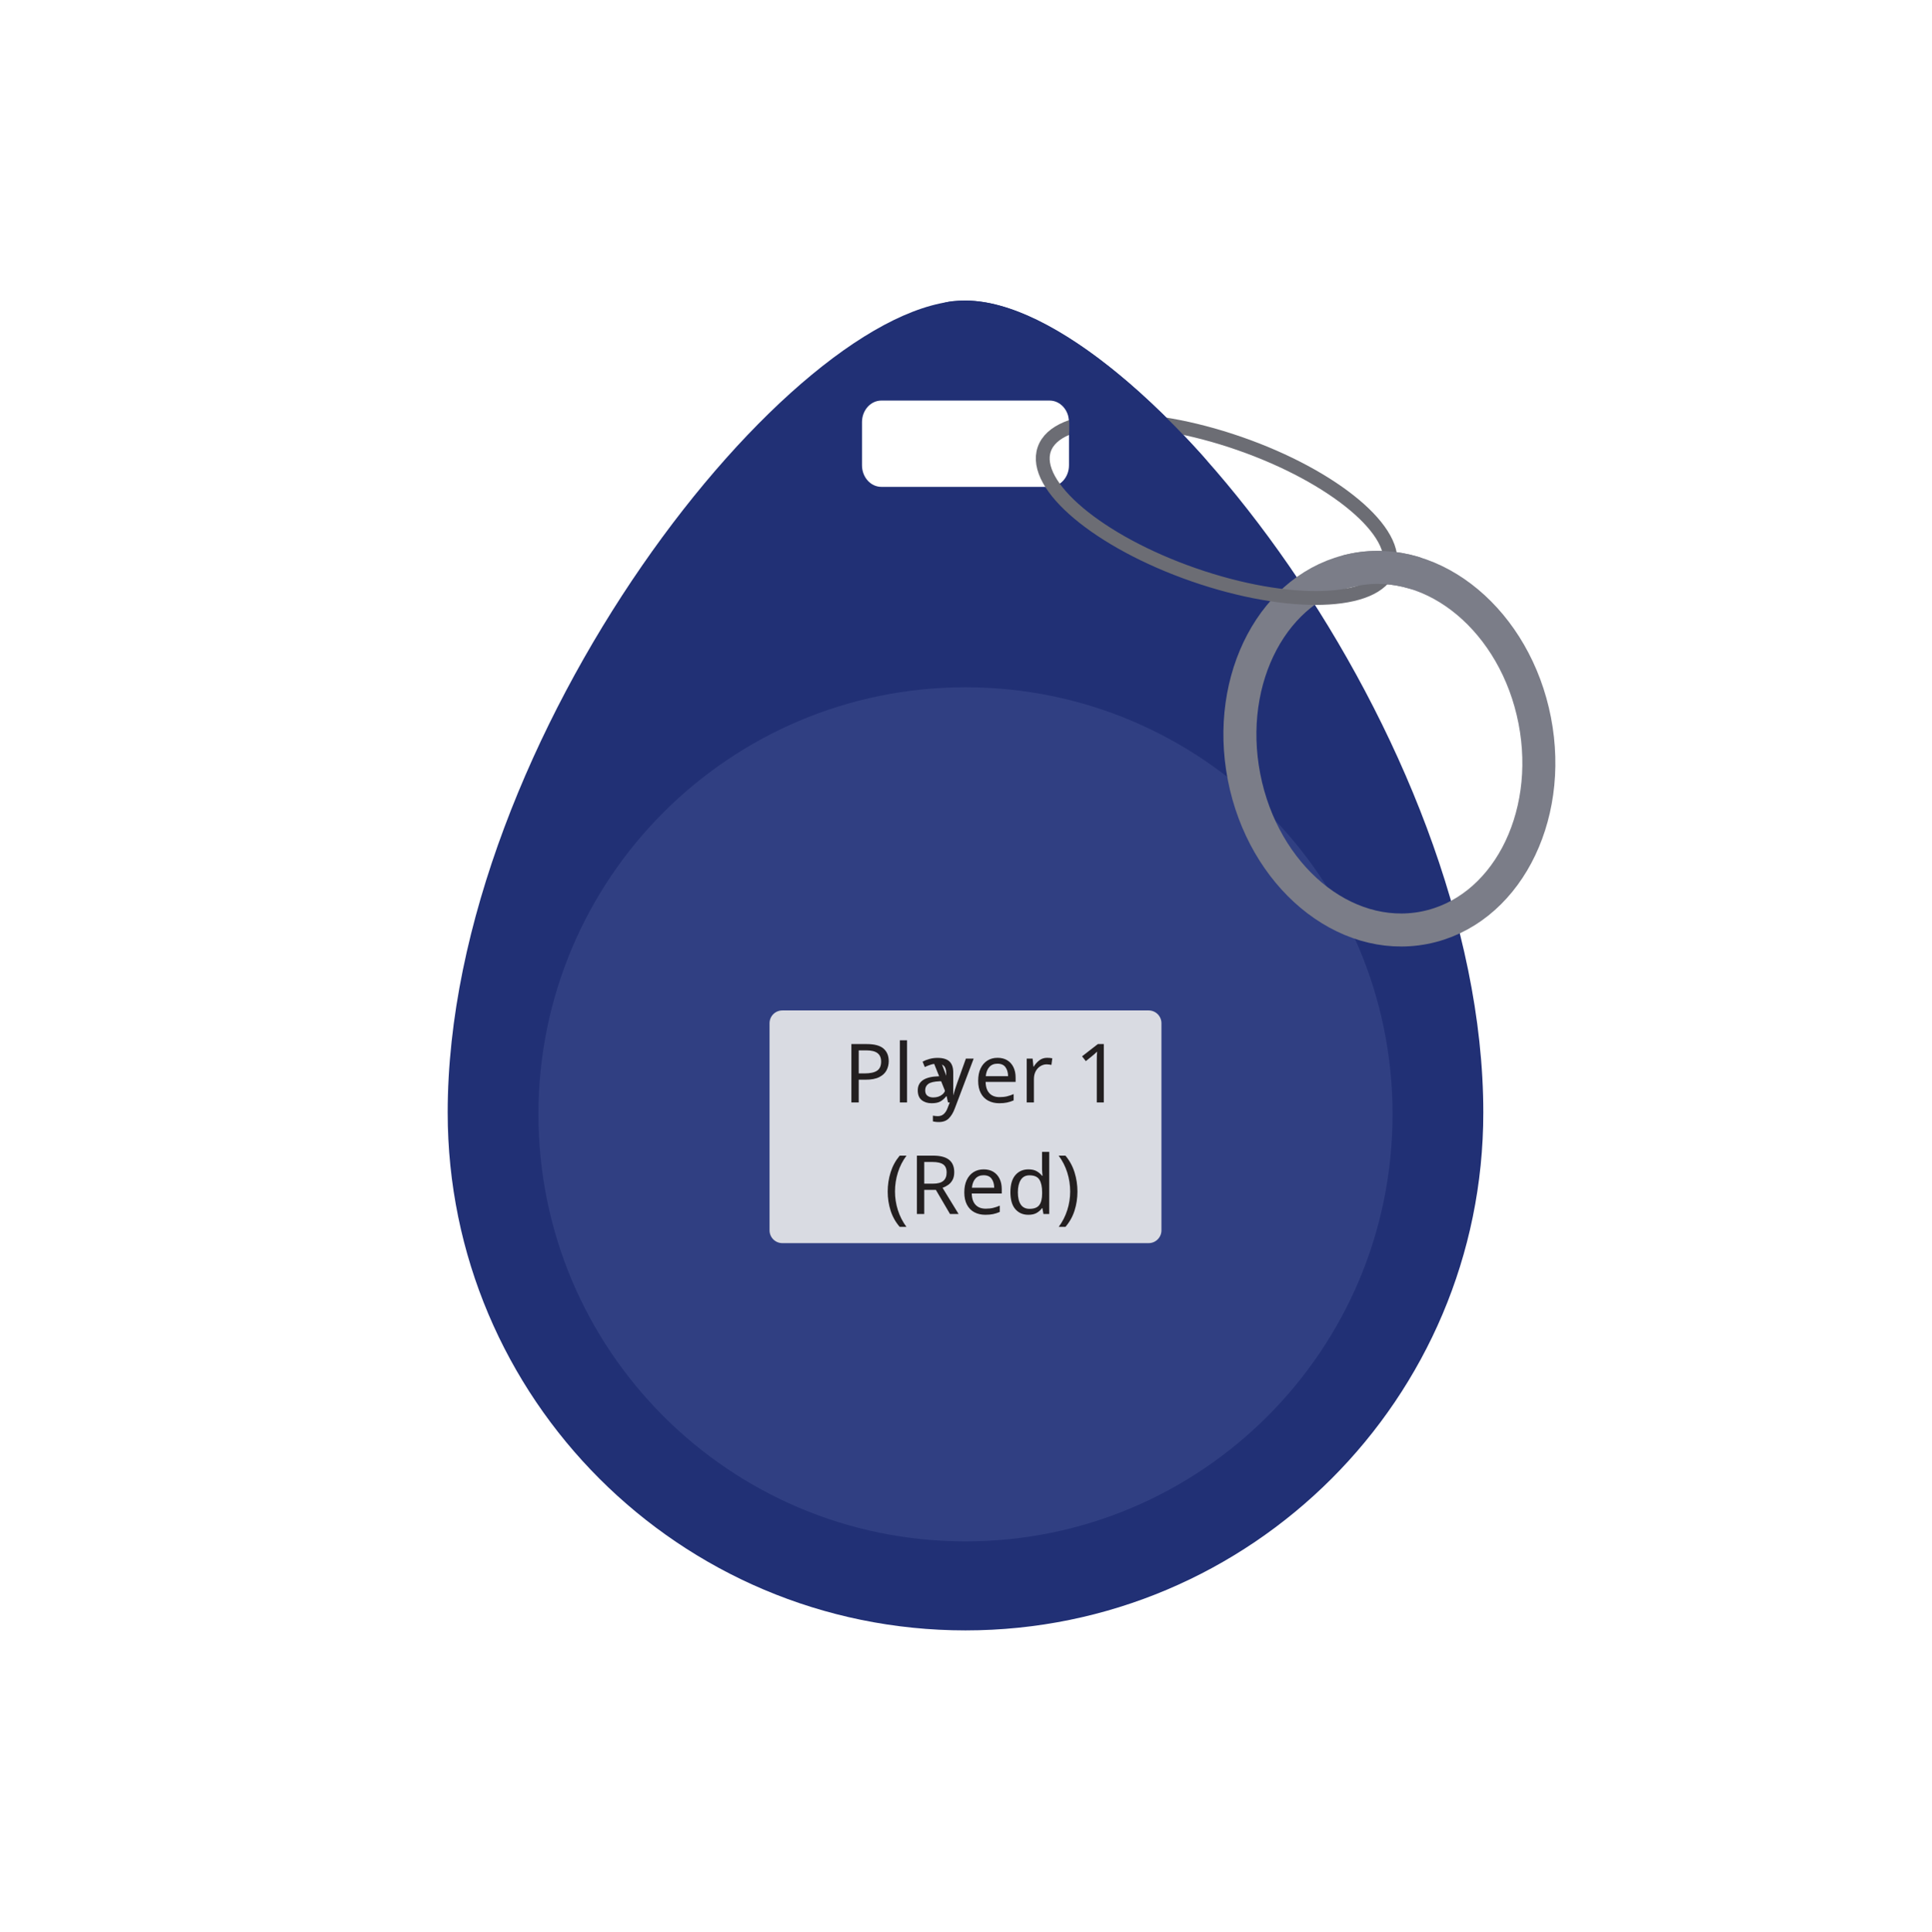
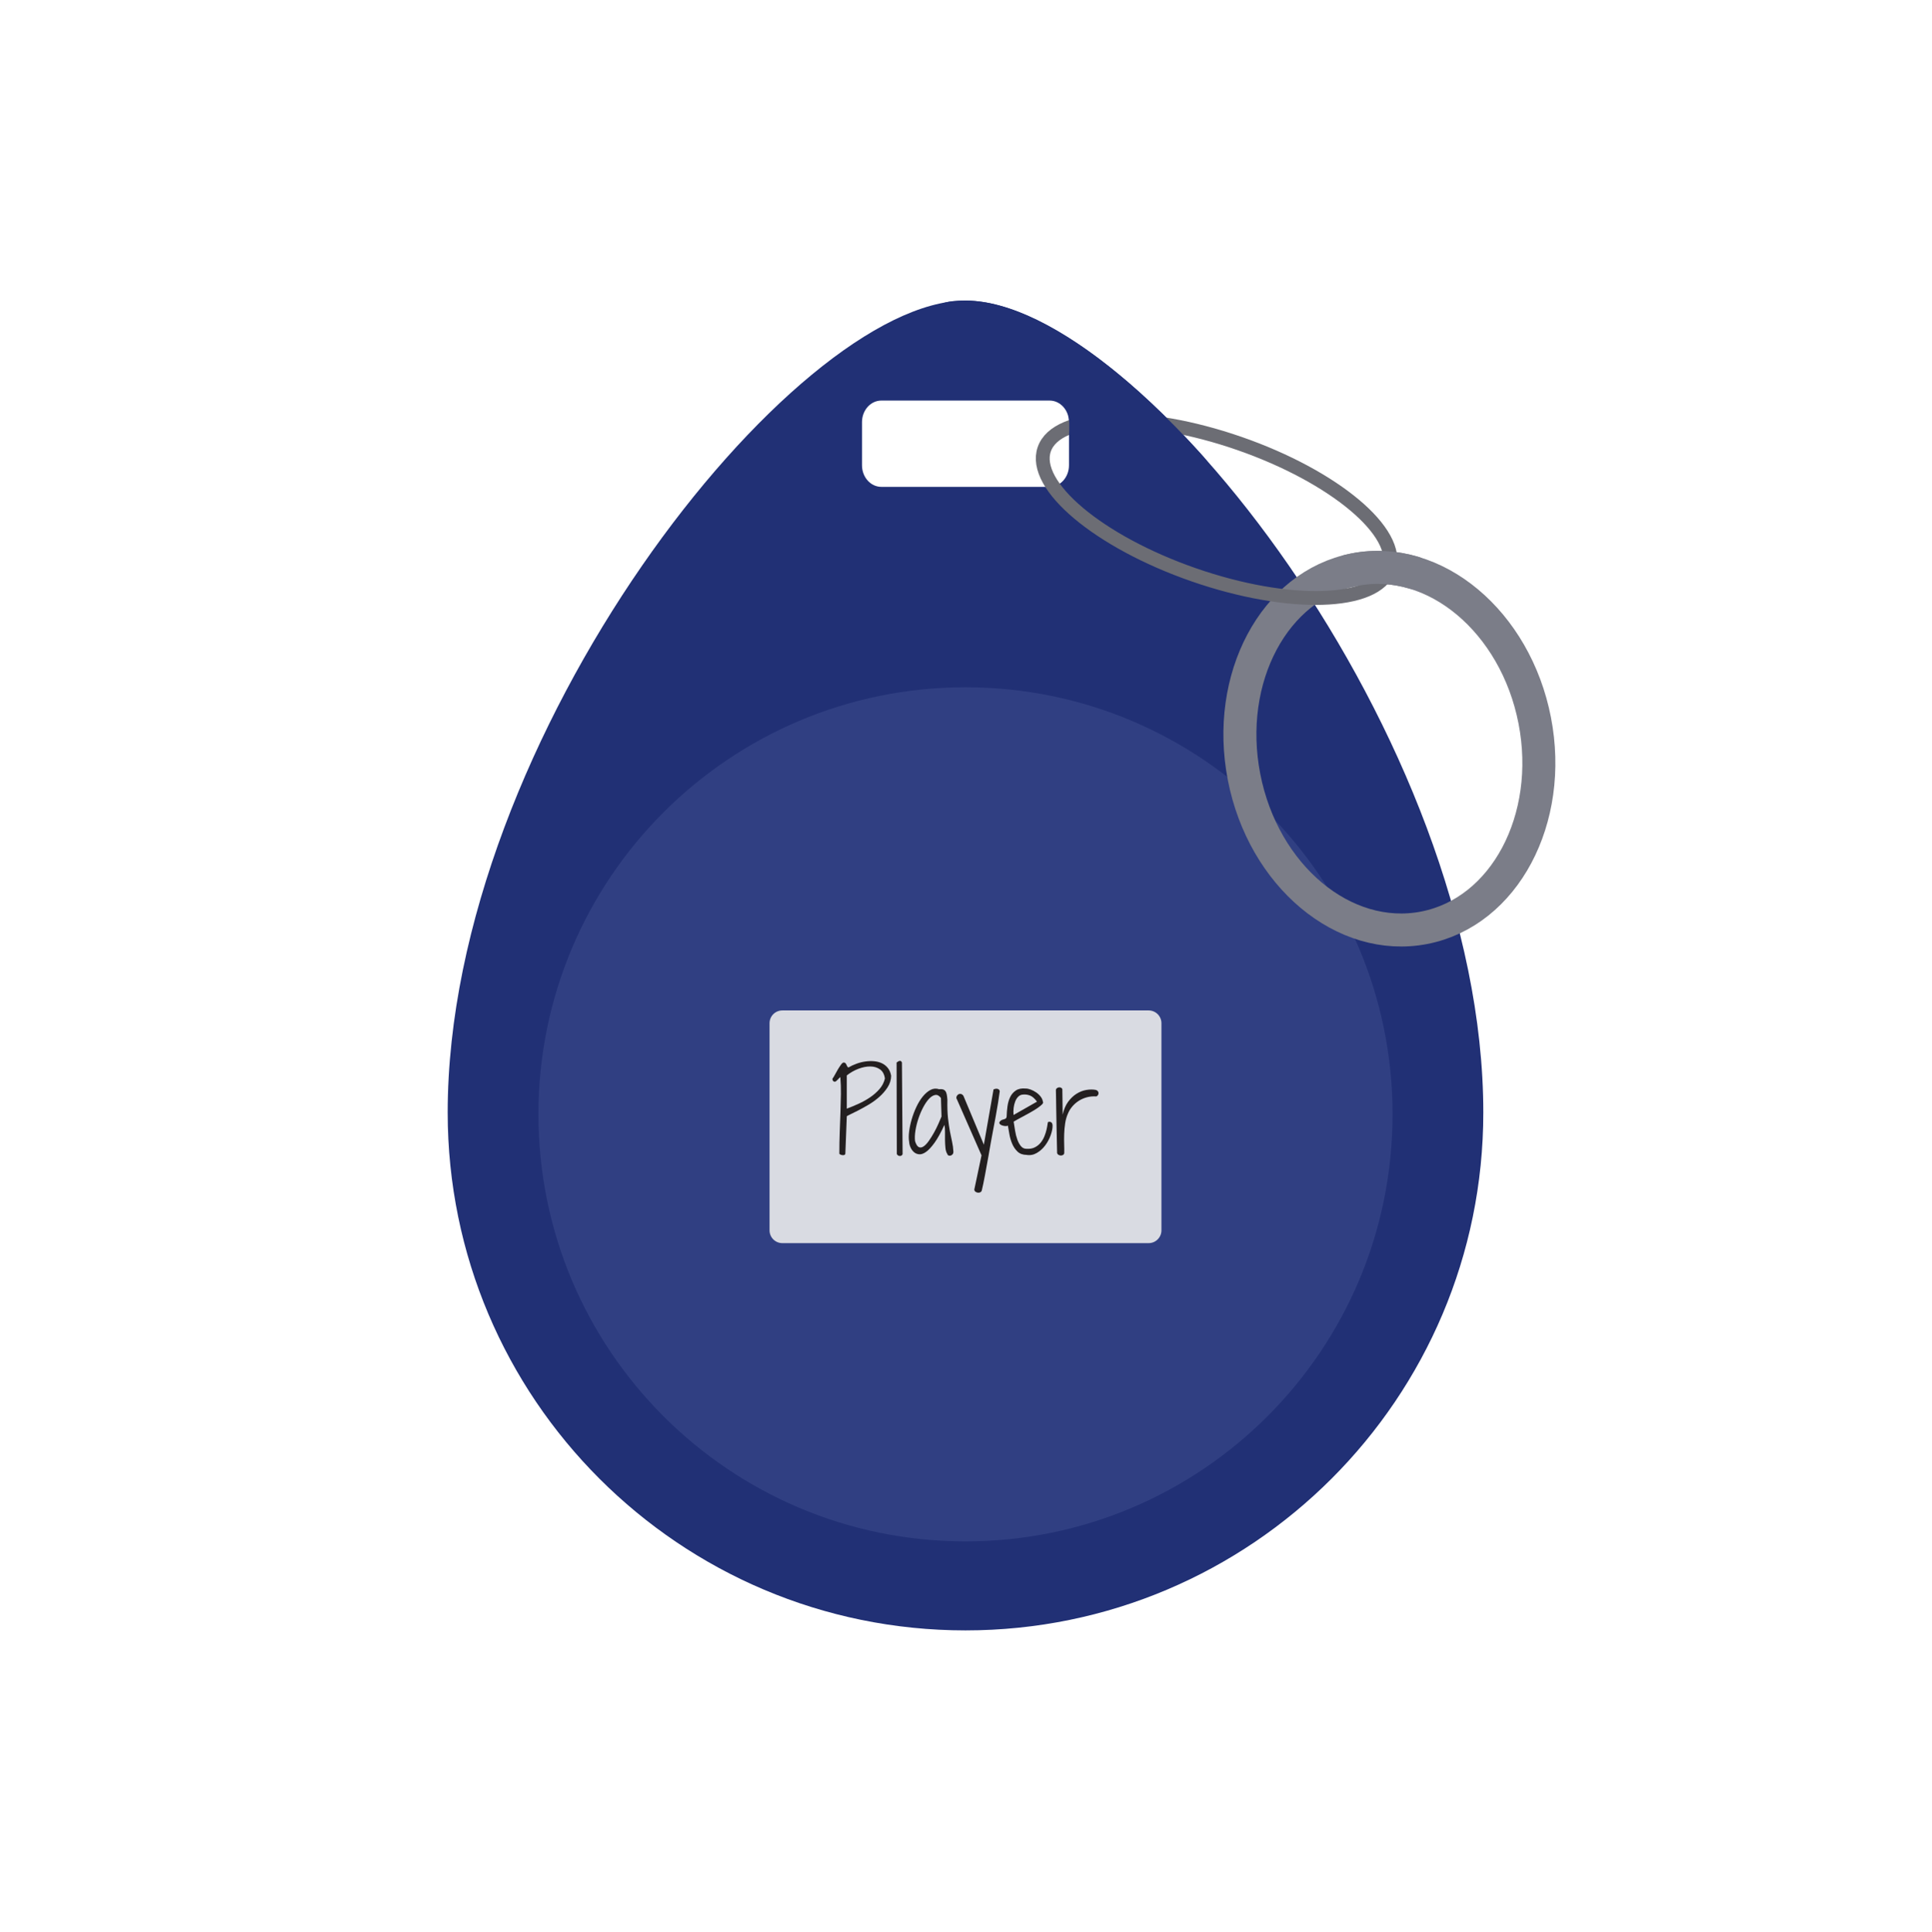
<svg xmlns="http://www.w3.org/2000/svg" width="100%" height="100%" viewBox="0 0 2268 2268" version="1.1" xml:space="preserve" style="fill-rule:evenodd;clip-rule:evenodd;stroke-linecap:round;stroke-linejoin:round;stroke-miterlimit:1.5;">
  <g id="Player_Tag">
    <path d="M1133.86,353.001c202.704,-0 608.112,513.155 608.112,953.603c-0,335.626 -272.486,608.112 -608.112,608.112c-335.626,-0 -608.111,-272.486 -608.111,-608.112c-0,-440.448 405.407,-953.603 608.111,-953.603Zm121.539,142.747c-0,-13.984 -10.185,-25.338 -22.731,-25.338l-197.616,-0c-12.545,-0 -22.73,11.354 -22.73,25.338l-0,50.677c-0,13.985 10.185,25.339 22.73,25.339l197.616,-0c12.546,-0 22.731,-11.354 22.731,-25.339l-0,-50.677Z" style="fill:#213075;" />
    <circle cx="1133.86" cy="1308.65" r="501.539" style="fill:#303f82;" />
    <path d="M1802.36,846.042c22.584,116.065 -35.562,225.177 -129.765,243.507c-94.204,18.33 -189.02,-61.019 -211.603,-177.085c-22.584,-116.065 35.562,-225.177 129.765,-243.506c94.204,-18.33 189.02,61.019 211.603,177.084Z" style="fill:none;stroke:#7b7d88;stroke-width:38.77px;" />
    <path d="M1455.54,520.795c111.69,38.813 190.359,104.883 175.567,147.451c-14.792,42.567 -117.48,45.615 -229.171,6.802c-111.69,-38.813 -190.359,-104.883 -175.567,-147.451c14.793,-42.567 117.481,-45.615 229.171,-6.802Z" style="fill:none;stroke:#6c6d74;stroke-width:16.26px;" />
    <path d="M1583.77,670.5c2.307,-0.57 4.638,-1.085 6.991,-1.542c23.51,-4.575 47.058,-3.066 69.512,3.58" style="fill:none;stroke:#7b7d88;stroke-width:38.77px;" />
    <path d="M1133.86,353.001c60.344,-0 138.651,45.476 218.879,120.972c18.795,17.687 37.696,37.021 56.495,57.805c86.263,95.364 -153.835,-21.119 -153.835,-21.119c-0,-0 3.822,-38.645 -12.64,-49.691c-90.87,-60.973 -193.696,-107.967 -108.899,-107.967Z" style="fill:#213075;" />
    <path d="M1363.98,1201.65l0,243.255c0,8.282 -6.724,15.006 -15.006,15.006l-430.228,0c-8.282,0 -15.006,-6.724 -15.006,-15.006l0,-243.255c0,-8.282 6.724,-15.006 15.006,-15.006l430.228,-0c8.282,-0 15.006,6.724 15.006,15.006Z" style="fill:#d9dbe2;" />
-     <g transform="matrix(1.89791,0,0,1.89791,-6793.83,-9109.39)">
-       <text x="4101.55px" y="5481.85px" style="font-family:'ShadowsIntoLightTwo-Regular', 'Shadows Into Light Two';font-size:50.582px;fill:#231f20;">Pla<tspan x="4156.33px " y="5481.85px ">y</tspan>er 1</text>
-       <g transform="matrix(50.5819,0,0,50.5819,4227.88,5550.87)" />
-       <text x="4126.91px" y="5550.88px" style="font-family:'ShadowsIntoLightTwo-Regular', 'Shadows Into Light Two';font-size:50.582px;fill:#231f20;">(Red)</text>
+     <g>
+       <path d="M985.715,1354.99c0,-8.965 0.152,-17.494 0.457,-25.588c0.305,-8.094 0.587,-15.84 0.849,-23.238c0.261,-7.397 0.435,-14.512 0.522,-21.344c0.087,-6.833 -0.131,-13.469 -0.653,-19.909c-0.435,0.261 -0.936,0.696 -1.501,1.305c-0.566,0.61 -1.132,1.219 -1.697,1.828c-0.566,0.609 -1.154,1.153 -1.763,1.632c-0.609,0.479 -1.131,0.718 -1.566,0.718c-0.697,-0 -1.328,-0.283 -1.893,-0.849c-0.566,-0.565 -0.849,-1.283 -0.849,-2.154l0,-0.391c0,-0.087 0.044,-0.218 0.131,-0.392c0.783,-0.957 1.718,-2.48 2.806,-4.569c1.088,-2.089 2.263,-4.178 3.525,-6.267c1.262,-2.088 2.481,-3.938 3.656,-5.548c1.174,-1.61 2.197,-2.415 3.067,-2.415c0.871,-0 1.524,0.217 1.959,0.653c0.435,0.435 0.805,0.957 1.109,1.566c0.305,0.609 0.61,1.262 0.914,1.958c0.305,0.697 0.805,1.262 1.502,1.698c2.959,-1.741 6.179,-3.242 9.66,-4.504c3.481,-1.262 6.985,-2.133 10.509,-2.611c3.525,-0.479 6.941,-0.566 10.248,-0.261c3.308,0.304 6.332,1.109 9.074,2.415c2.741,1.305 5.069,3.176 6.984,5.613c1.915,2.437 3.177,5.483 3.786,9.139c-0.087,4.787 -1.48,9.269 -4.178,13.446c-2.698,4.178 -6.005,7.986 -9.921,11.423c-3.917,3.438 -8.138,6.484 -12.664,9.139c-4.525,2.654 -8.703,4.961 -12.532,6.919c-3.83,1.958 -6.963,3.503 -9.4,4.634c-2.437,1.132 -3.568,1.828 -3.394,2.089l-1.697,43.604c-0,0.696 -0.305,1.196 -0.914,1.501c-0.609,0.304 -1.306,0.435 -2.089,0.392c-0.783,-0.044 -1.567,-0.218 -2.35,-0.523c-0.783,-0.304 -1.349,-0.674 -1.697,-1.109Zm8.747,-53.003c4.438,-1.654 9.051,-3.569 13.838,-5.744c4.787,-2.176 9.269,-4.678 13.447,-7.507c4.177,-2.829 7.854,-6.049 11.031,-9.661c3.177,-3.611 5.331,-7.767 6.462,-12.467c-0.696,-4.961 -2.633,-8.551 -5.809,-10.77c-3.177,-2.22 -6.963,-3.351 -11.358,-3.395c-4.395,-0.043 -9.051,0.871 -13.969,2.742c-4.917,1.871 -9.465,4.46 -13.642,7.768l-0,39.034Z" style="fill:#231f20;fill-rule:nonzero;" />
+       <path d="M1052.95,1247.81c0.522,-0.348 1.066,-0.718 1.632,-1.11c0.565,-0.391 1.153,-0.653 1.762,-0.783c0.609,-0.131 1.153,-0.065 1.632,0.196c0.479,0.261 0.892,0.827 1.24,1.697l0.783,107.703c-0.435,0.87 -1,1.458 -1.697,1.762c-0.696,0.305 -1.392,0.392 -2.088,0.261c-0.697,-0.13 -1.328,-0.413 -1.893,-0.848c-0.566,-0.435 -0.936,-0.958 -1.11,-1.567l-0.261,-107.311Z" style="fill:#231f20;fill-rule:nonzero;" />
+       <path d="M1112.61,1355.38c-1.219,-1.827 -1.98,-4.221 -2.285,-7.18c-0.305,-2.959 -0.479,-6.07 -0.522,-9.334c-0.044,-3.264 -0.044,-6.484 -0,-9.661c0.043,-3.176 -0.196,-5.896 -0.718,-8.159c-4.091,8.964 -7.942,15.949 -11.554,20.953c-3.612,5.004 -6.919,8.573 -9.921,10.705c-3.003,2.132 -5.723,3.09 -8.16,2.872c-2.437,-0.217 -4.504,-1.088 -6.201,-2.611c-1.697,-1.523 -3.024,-3.394 -3.982,-5.613c-0.957,-2.22 -1.479,-4.33 -1.566,-6.332c-0.609,-3.307 -0.631,-7.289 -0.065,-11.945c0.565,-4.657 1.566,-9.465 3.002,-14.426c1.436,-4.961 3.264,-9.813 5.483,-14.556c2.22,-4.743 4.744,-8.856 7.572,-12.337c2.829,-3.481 5.853,-6.071 9.073,-7.768c3.22,-1.697 6.571,-1.98 10.053,-0.848c1.74,-0.174 3.198,-0.109 4.373,0.195c1.175,0.305 2.154,0.936 2.937,1.893c0.784,0.958 1.349,2.285 1.697,3.982c0.349,1.697 0.61,3.851 0.784,6.462c-0.174,8.443 0.065,15.623 0.718,21.541c0.652,5.918 1.414,11.14 2.284,15.666c0.871,4.526 1.719,8.616 2.546,12.271c0.827,3.656 1.327,7.442 1.501,11.358c0,1.393 -0.348,2.459 -1.044,3.199c-0.696,0.739 -1.48,1.218 -2.35,1.436c-0.87,0.217 -1.675,0.152 -2.415,-0.196c-0.74,-0.348 -1.153,-0.87 -1.24,-1.567Zm-7.572,-65.927c-2.089,-2.785 -4.352,-3.96 -6.789,-3.525c-2.437,0.435 -4.852,1.937 -7.245,4.504c-2.394,2.568 -4.678,5.918 -6.854,10.052c-2.176,4.134 -4.047,8.551 -5.614,13.251c-1.566,4.7 -2.719,9.378 -3.459,14.034c-0.74,4.656 -0.892,8.769 -0.457,12.337c1.218,3.917 2.698,6.266 4.439,7.05c1.74,0.783 3.611,0.5 5.613,-0.849c2.002,-1.349 4.047,-3.503 6.136,-6.462c2.089,-2.959 4.091,-6.158 6.005,-9.595c1.915,-3.438 3.634,-6.876 5.157,-10.314c1.523,-3.438 2.763,-6.331 3.721,-8.681l-0.653,-21.802Z" style="fill:#231f20;fill-rule:nonzero;" />
+       <path d="M1152.69,1356.82l-28.851,-65.666c-0.696,-1.044 -0.87,-2.11 -0.522,-3.198c0.348,-1.088 0.957,-1.937 1.827,-2.546c0.871,-0.609 1.893,-0.849 3.068,-0.718c1.175,0.131 2.241,0.849 3.199,2.154l24.021,57.442l11.358,-64.883c0.522,-0.261 1.153,-0.479 1.893,-0.653c0.739,-0.174 1.479,-0.218 2.219,-0.131c0.74,0.088 1.414,0.349 2.023,0.784c0.61,0.435 1.001,1.131 1.175,2.089c-0.435,3.481 -1.088,7.92 -1.958,13.316c-0.87,5.396 -1.828,10.944 -2.872,16.645c-1.044,5.7 -2.067,11.14 -3.068,16.318c-1.001,5.179 -1.762,9.291 -2.285,12.337c-0.348,1.828 -0.783,4.286 -1.305,7.376c-0.522,3.09 -1.11,6.462 -1.762,10.118c-0.653,3.655 -1.349,7.463 -2.089,11.423c-0.74,3.96 -1.436,7.767 -2.089,11.423c-0.653,3.655 -1.306,6.984 -1.958,9.987c-0.653,3.002 -1.197,5.417 -1.632,7.245c-0.174,1.045 -0.696,1.828 -1.567,2.35c-0.87,0.522 -1.827,0.74 -2.872,0.653c-1.044,-0.087 -2.023,-0.435 -2.937,-1.045c-0.914,-0.609 -1.414,-1.479 -1.501,-2.611l8.485,-40.209Z" style="fill:#231f20;fill-rule:nonzero;" />
+       <path d="M1183.63,1321.83c-0.609,0.522 -1.675,0.718 -3.198,0.588c-1.523,-0.131 -2.916,-0.457 -4.178,-0.979c-1.262,-0.523 -2.11,-1.241 -2.545,-2.155c-0.436,-0.913 0.087,-1.98 1.566,-3.198c0.609,-0.522 1.284,-0.892 2.024,-1.11c0.74,-0.217 1.479,-0.435 2.219,-0.652c0.74,-0.218 1.349,-0.544 1.828,-0.979c0.478,-0.436 0.761,-1.132 0.848,-2.089c0.087,-3.917 0.414,-7.92 0.979,-12.011c0.566,-4.09 1.632,-7.746 3.199,-10.966c1.566,-3.22 3.808,-5.788 6.723,-7.702c2.916,-1.915 6.767,-2.655 11.554,-2.22c1.74,0 3.699,0.414 5.874,1.241c2.176,0.826 4.265,1.914 6.267,3.263c2.002,1.349 3.742,2.959 5.222,4.831c1.479,1.871 2.393,3.894 2.741,6.07c0.61,0.87 0.261,1.958 -1.044,3.264c-1.306,1.305 -3.133,2.763 -5.483,4.373c-2.35,1.61 -5.005,3.242 -7.964,4.896c-2.959,1.653 -5.809,3.22 -8.551,4.7c-2.741,1.479 -5.156,2.785 -7.245,3.916c-2.089,1.132 -3.438,1.915 -4.047,2.35c0.522,3.394 1.088,6.963 1.697,10.705c0.609,3.742 1.48,7.18 2.611,10.313c1.131,3.134 2.546,5.723 4.243,7.768c1.697,2.045 3.851,3.068 6.462,3.068c3.829,0.261 7.115,-0.305 9.857,-1.697c2.741,-1.393 5.026,-3.22 6.853,-5.483c1.828,-2.263 3.286,-4.744 4.374,-7.442c1.088,-2.698 1.914,-5.265 2.48,-7.702c0.566,-2.437 0.958,-4.504 1.175,-6.201c0.218,-1.697 0.413,-2.633 0.588,-2.807c0.957,-0.522 2.045,-0.544 3.263,-0.065c1.219,0.479 1.915,1.762 2.089,3.851c0.087,3.394 -0.653,7.267 -2.219,11.619c-1.567,4.352 -3.721,8.355 -6.462,12.01c-2.742,3.656 -6.006,6.593 -9.792,8.813c-3.786,2.219 -7.811,2.98 -12.075,2.284c-4.439,-0.087 -7.964,-1.371 -10.575,-3.851c-2.611,-2.48 -4.678,-5.483 -6.201,-9.008c-1.523,-3.525 -2.633,-7.245 -3.329,-11.162c-0.696,-3.916 -1.305,-7.398 -1.828,-10.444Zm34.204,-28.068c-2.785,-3.829 -5.613,-6.266 -8.485,-7.311c-2.873,-1.044 -5.832,-1.349 -8.878,-0.913c-1.827,0.261 -3.438,1.109 -4.83,2.545c-1.393,1.436 -2.524,3.264 -3.394,5.483c-0.871,2.22 -1.48,4.7 -1.828,7.442c-0.348,2.741 -0.392,5.548 -0.131,8.42l27.546,-15.666Z" style="fill:#231f20;fill-rule:nonzero;" />
+       <path d="M1241.46,1354.21c-0.262,-12.01 -0.479,-22.193 -0.653,-30.548c-0.174,-8.355 -0.305,-15.274 -0.392,-20.757c-0.087,-5.483 -0.152,-9.77 -0.196,-12.859c-0.043,-3.09 -0.087,-5.375 -0.13,-6.854c-0.044,-1.48 -0.065,-2.372 -0.065,-2.677l-0,-0.587c0.087,-0.783 0.478,-1.436 1.174,-1.958c0.697,-0.522 1.458,-0.849 2.285,-0.979c0.827,-0.131 1.632,-0.022 2.415,0.326c0.784,0.348 1.349,0.914 1.697,1.697l0.392,30.026c1.306,-6.005 3.416,-11.009 6.332,-15.013c2.915,-4.003 6.201,-7.158 9.856,-9.465c3.655,-2.306 7.463,-3.807 11.423,-4.503c3.96,-0.697 7.637,-0.74 11.032,-0.131c1.131,0.261 1.98,0.74 2.545,1.436c0.566,0.696 0.871,1.458 0.914,2.285c0.044,0.826 -0.174,1.61 -0.653,2.349c-0.478,0.74 -1.109,1.284 -1.893,1.632c-3.916,-0.261 -7.593,0.066 -11.031,0.979c-3.438,0.914 -6.571,2.263 -9.4,4.047c-2.828,1.785 -5.309,3.895 -7.441,6.332c-2.132,2.437 -3.808,5.004 -5.026,7.703c-1.828,3.916 -3.068,8.028 -3.721,12.336c-0.652,4.309 -1.044,8.595 -1.175,12.859c-0.13,4.265 -0.13,8.312 0,12.142c0.131,3.829 0.153,7.18 0.066,10.052c-0.087,0.957 -0.501,1.675 -1.24,2.154c-0.74,0.479 -1.567,0.74 -2.481,0.783c-0.914,0.044 -1.828,-0.174 -2.741,-0.653c-0.914,-0.478 -1.545,-1.196 -1.893,-2.154Z" style="fill:#231f20;fill-rule:nonzero;" />
    </g>
  </g>
</svg>
